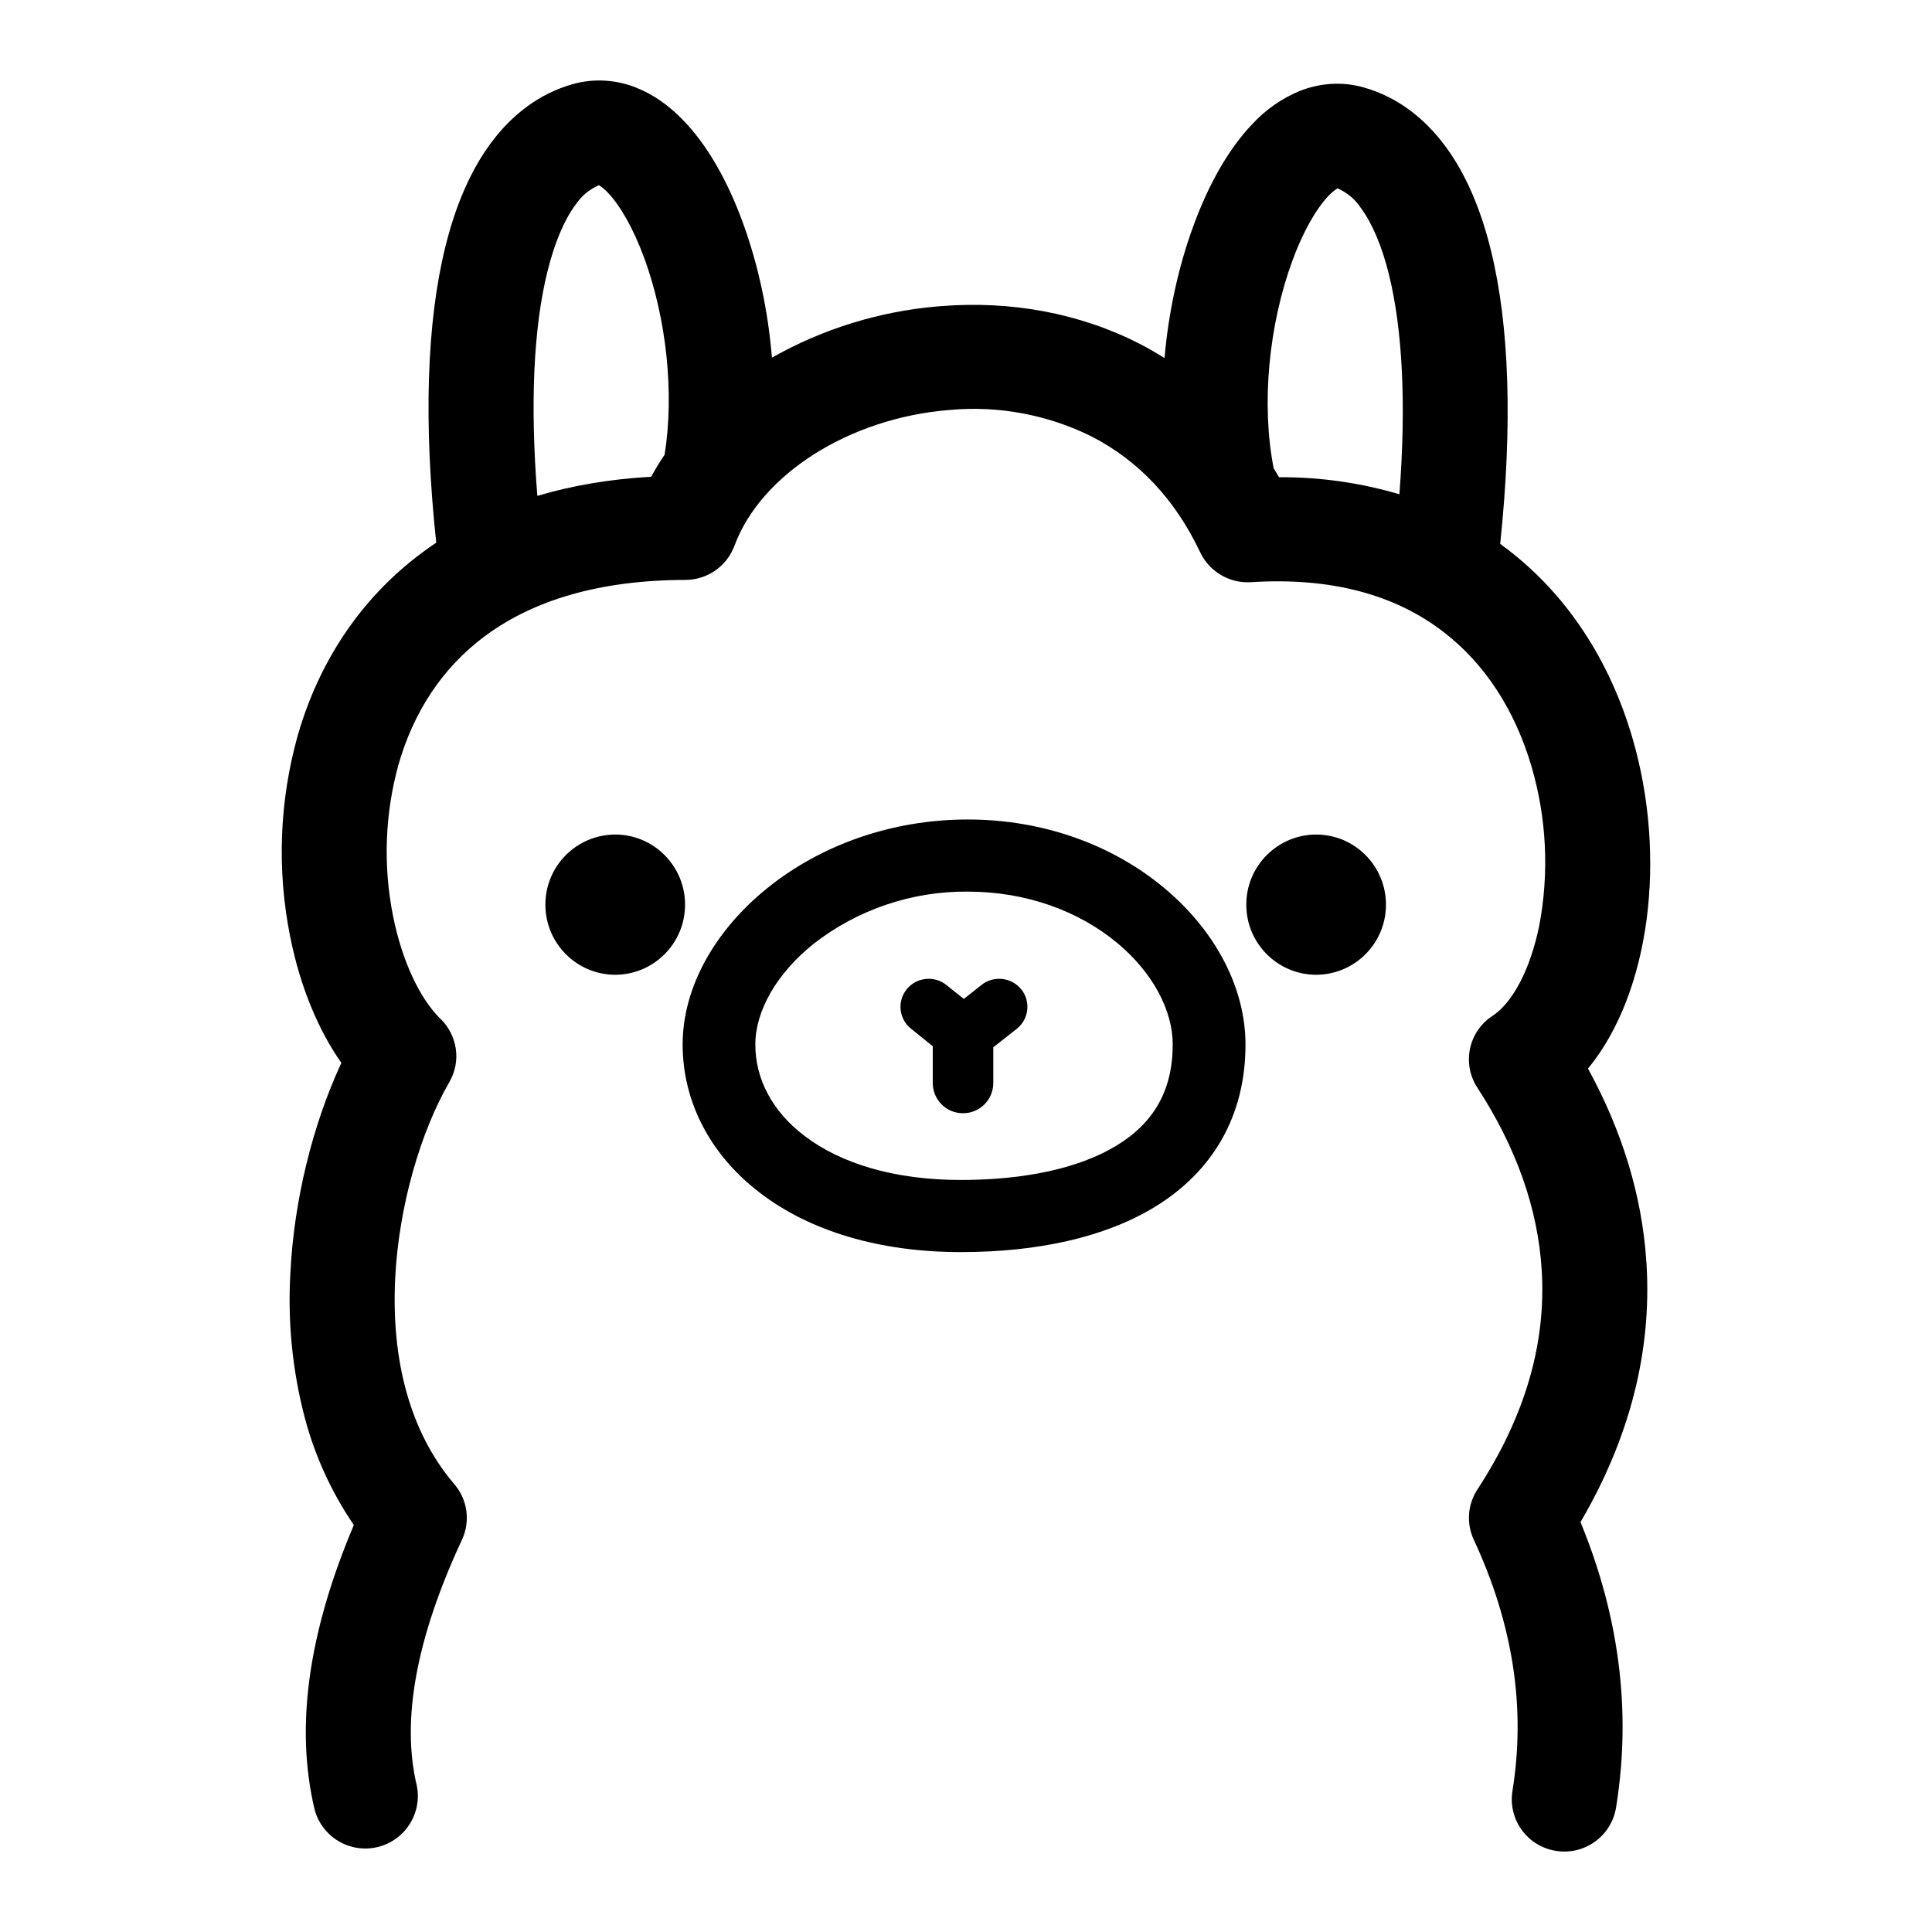
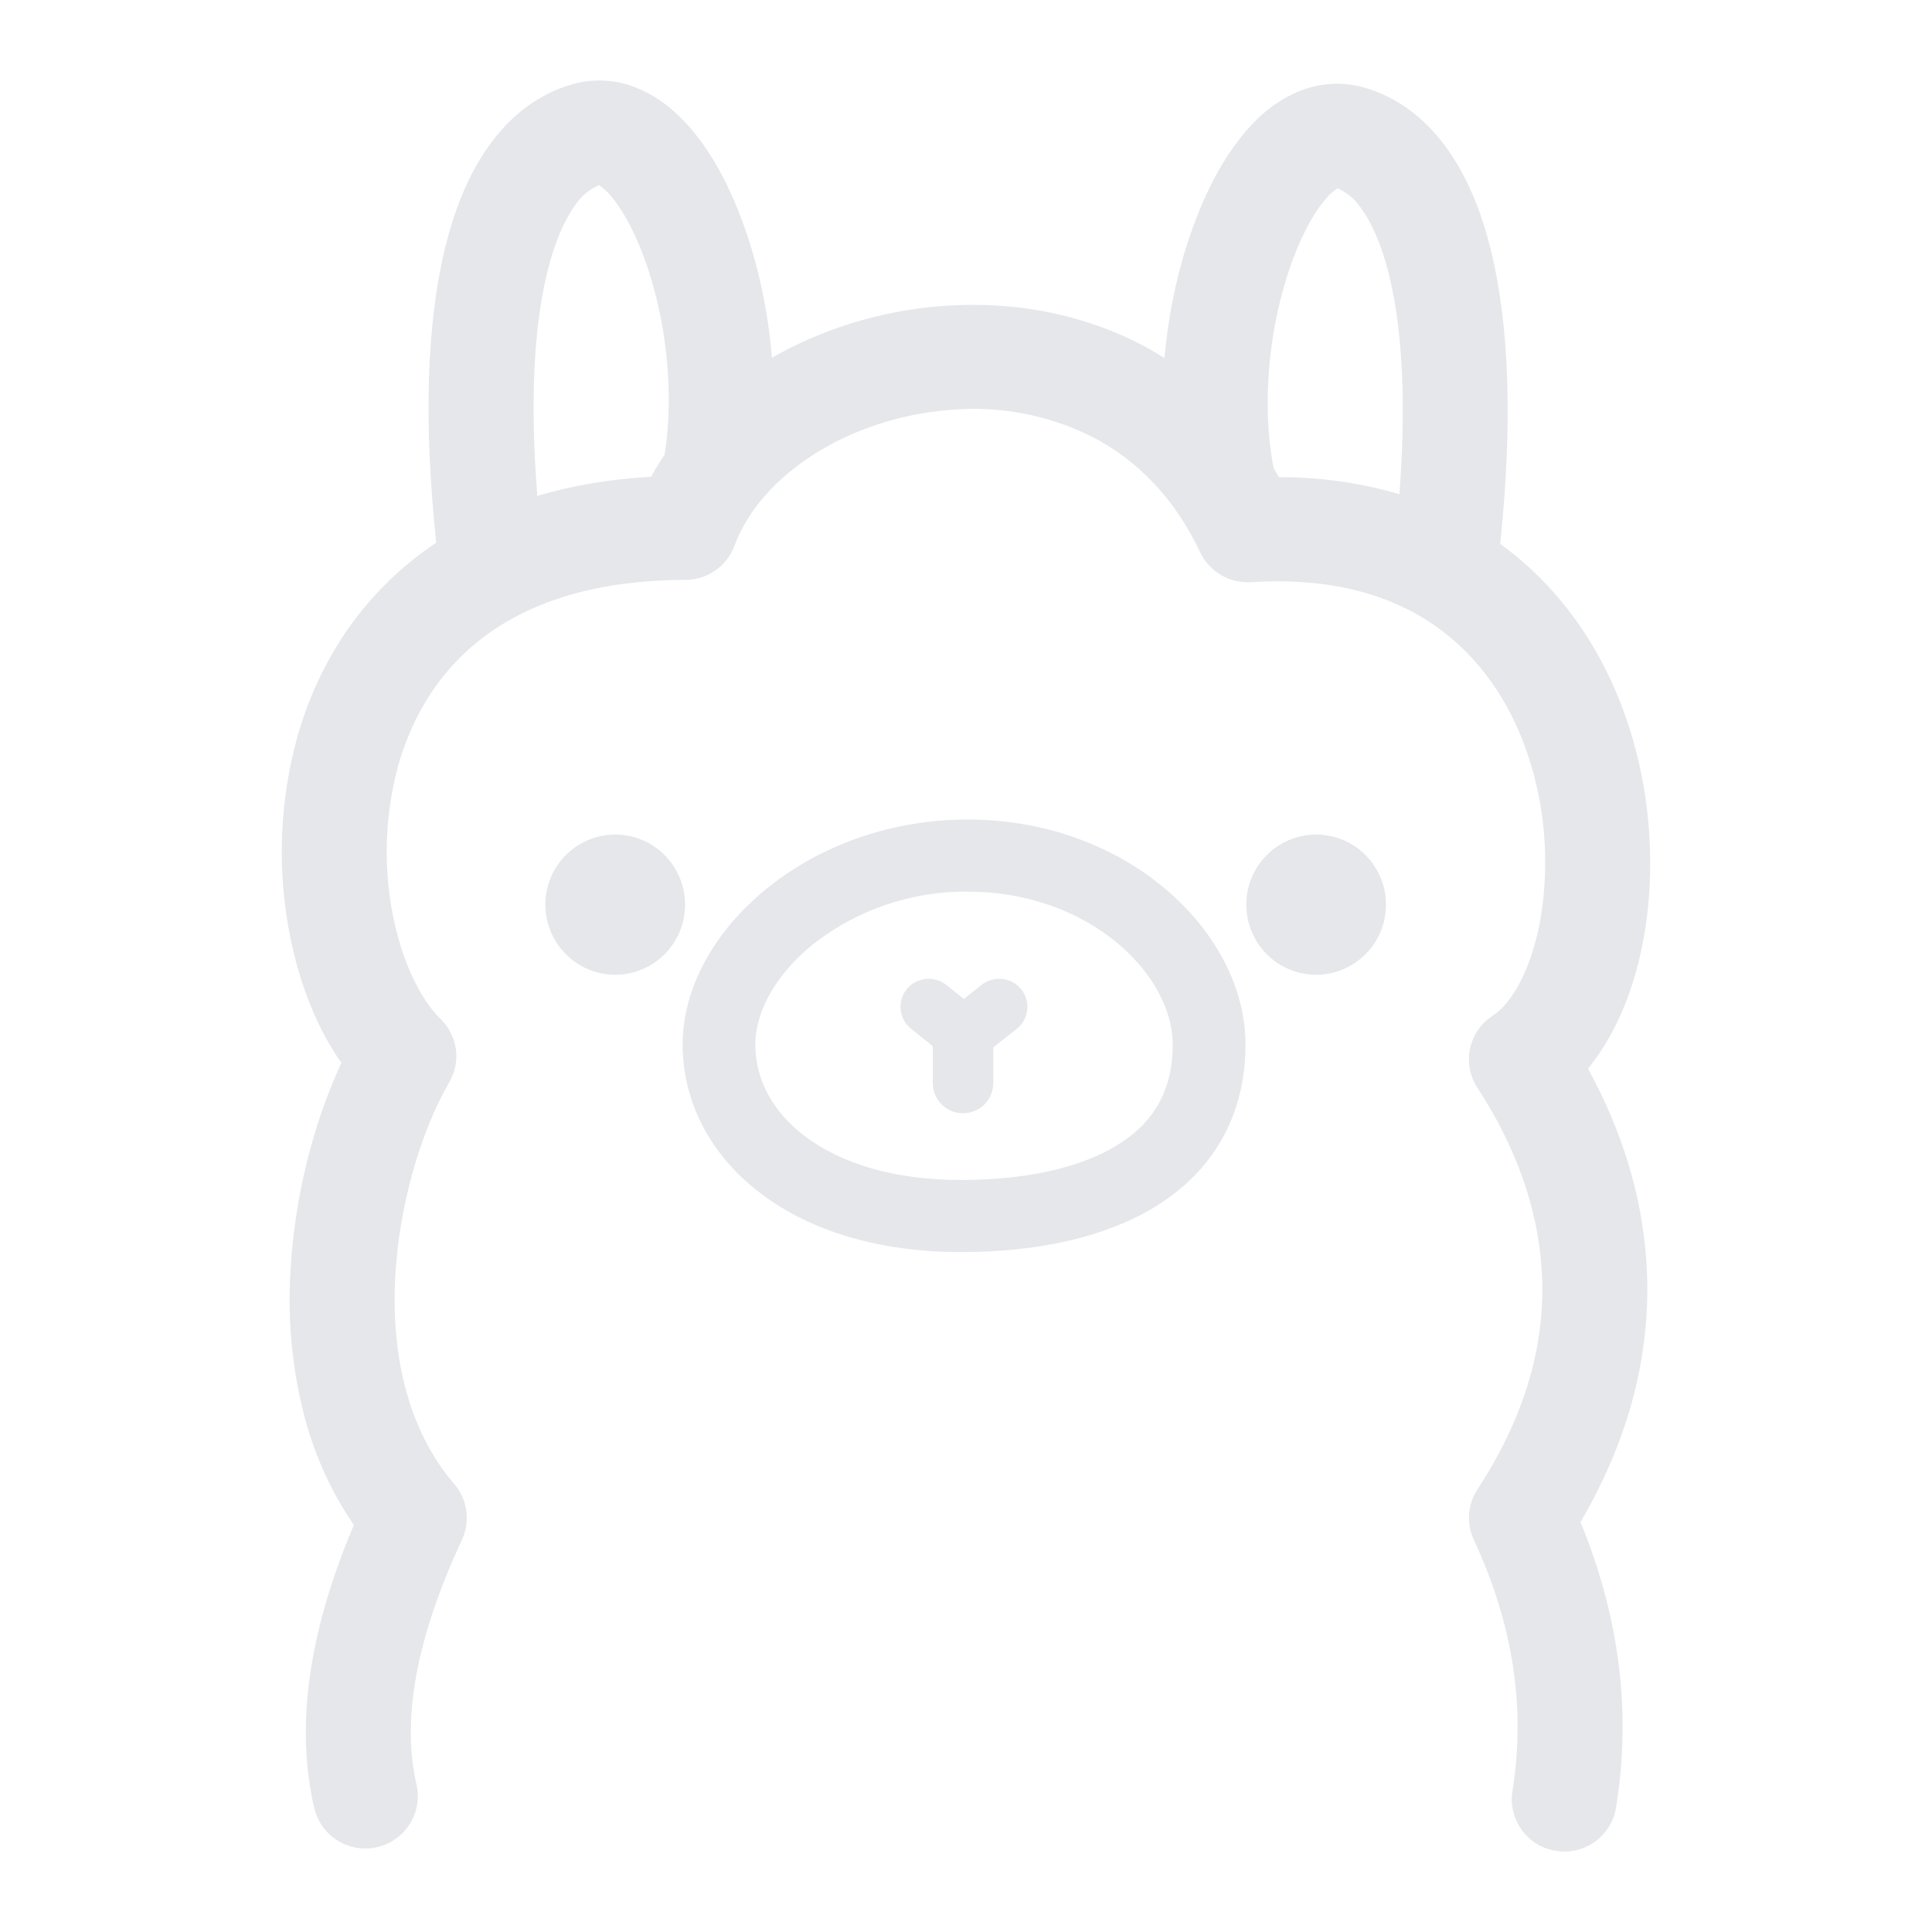
- <svg xmlns="http://www.w3.org/2000/svg" fill="currentColor" fill-rule="evenodd" height="1em" style="flex:none;line-height:1" viewBox="0 0 24 24" width="1em">
+ <svg xmlns="http://www.w3.org/2000/svg" fill="#e5e7eb" fill-rule="evenodd" height="1em" style="flex:none;line-height:1" viewBox="0 0 24 24" width="1em">
  <path d="M7.905 1.09c.216.085.411.225.588.41.295.306.544.744.734 1.263.191.522.315 1.1.362 1.68a5.054 5.054 0 012.049-.636l.051-.004c.87-.07 1.73.087 2.48.474.101.053.2.11.297.17.05-.569.172-1.134.36-1.644.19-.52.439-.957.733-1.264a1.67 1.67 0 01.589-.41c.257-.1.53-.118.796-.042.401.114.745.368 1.016.737.248.337.434.769.561 1.287.23.934.27 2.163.115 3.645l.053.04.026.019c.757.576 1.284 1.397 1.563 2.35.435 1.487.216 3.155-.534 4.088l-.018.021.002.003c.417.762.67 1.567.724 2.4l.002.03c.064 1.065-.2 2.137-.814 3.19l-.007.01.01.024c.472 1.157.62 2.322.438 3.486l-.006.039a.651.651 0 01-.747.536.648.648 0 01-.54-.742c.167-1.033.01-2.069-.48-3.123a.643.643 0 01.04-.617l.004-.006c.604-.924.854-1.83.8-2.72-.046-.779-.325-1.544-.8-2.273a.644.644 0 01.18-.886l.009-.006c.243-.159.467-.565.58-1.12a4.229 4.229 0 00-.095-1.974c-.205-.7-.58-1.284-1.105-1.683-.595-.454-1.383-.673-2.38-.61a.653.653 0 01-.632-.371c-.314-.665-.772-1.141-1.343-1.436a3.288 3.288 0 00-1.772-.332c-1.245.099-2.343.801-2.67 1.686a.652.652 0 01-.61.425c-1.067.002-1.893.252-2.497.703-.522.39-.878.935-1.066 1.588a4.07 4.07 0 00-.068 1.886c.112.558.331 1.02.582 1.269l.008.007c.212.207.257.53.109.785-.36.622-.629 1.549-.673 2.44-.05 1.018.186 1.902.719 2.536l.016.019a.643.643 0 01.095.69c-.576 1.236-.753 2.252-.562 3.052a.652.652 0 01-1.269.298c-.243-1.018-.078-2.184.473-3.498l.014-.035-.008-.012a4.339 4.339 0 01-.598-1.309l-.005-.019a5.764 5.764 0 01-.177-1.785c.044-.91.278-1.842.622-2.59l.012-.026-.002-.002c-.293-.418-.51-.953-.63-1.545l-.005-.024a5.352 5.352 0 01.093-2.49c.262-.915.777-1.701 1.536-2.269.06-.045.123-.09.186-.132-.159-1.493-.119-2.73.112-3.67.127-.518.314-.95.562-1.287.27-.368.614-.622 1.015-.737.266-.076.54-.059.797.042zm4.116 9.09c.936 0 1.8.313 2.446.855.63.527 1.005 1.235 1.005 1.94 0 .888-.406 1.58-1.133 2.022-.62.375-1.451.557-2.403.557-1.009 0-1.871-.259-2.493-.734-.617-.47-.963-1.13-.963-1.845 0-.707.398-1.417 1.056-1.946.668-.537 1.55-.849 2.485-.849zm0 .896a3.07 3.07 0 00-1.916.65c-.461.37-.722.835-.722 1.25 0 .428.21.829.61 1.134.455.347 1.124.548 1.943.548.799 0 1.473-.147 1.932-.426.463-.28.7-.686.7-1.257 0-.423-.246-.89-.683-1.256-.484-.405-1.14-.643-1.864-.643zm.662 1.21l.004.004c.12.151.095.37-.056.49l-.292.23v.446a.375.375 0 01-.376.373.375.375 0 01-.376-.373v-.46l-.271-.218a.347.347 0 01-.052-.49.353.353 0 01.494-.051l.215.172.22-.174a.353.353 0 01.49.051zm-5.04-1.919c.478 0 .867.39.867.871a.87.87 0 01-.868.871.87.87 0 01-.867-.87.87.87 0 01.867-.872zm8.706 0c.48 0 .868.39.868.871a.87.87 0 01-.868.871.87.87 0 01-.867-.87.87.87 0 01.867-.872zM7.44 2.3l-.003.002a.659.659 0 00-.285.238l-.005.006c-.138.189-.258.467-.348.832-.17.692-.216 1.631-.124 2.782.43-.128.899-.208 1.404-.237l.01-.001.019-.034c.046-.082.095-.161.148-.239.123-.771.022-1.692-.253-2.444-.134-.364-.297-.65-.453-.813a.628.628 0 00-.107-.09L7.44 2.3zm9.174.04l-.002.001a.628.628 0 00-.107.09c-.156.163-.32.45-.453.814-.29.794-.387 1.776-.23 2.572l.058.097.008.014h.03a5.184 5.184 0 011.466.212c.086-1.124.038-2.043-.128-2.722-.09-.365-.21-.643-.349-.832l-.004-.006a.659.659 0 00-.285-.239h-.004z" />
</svg>
